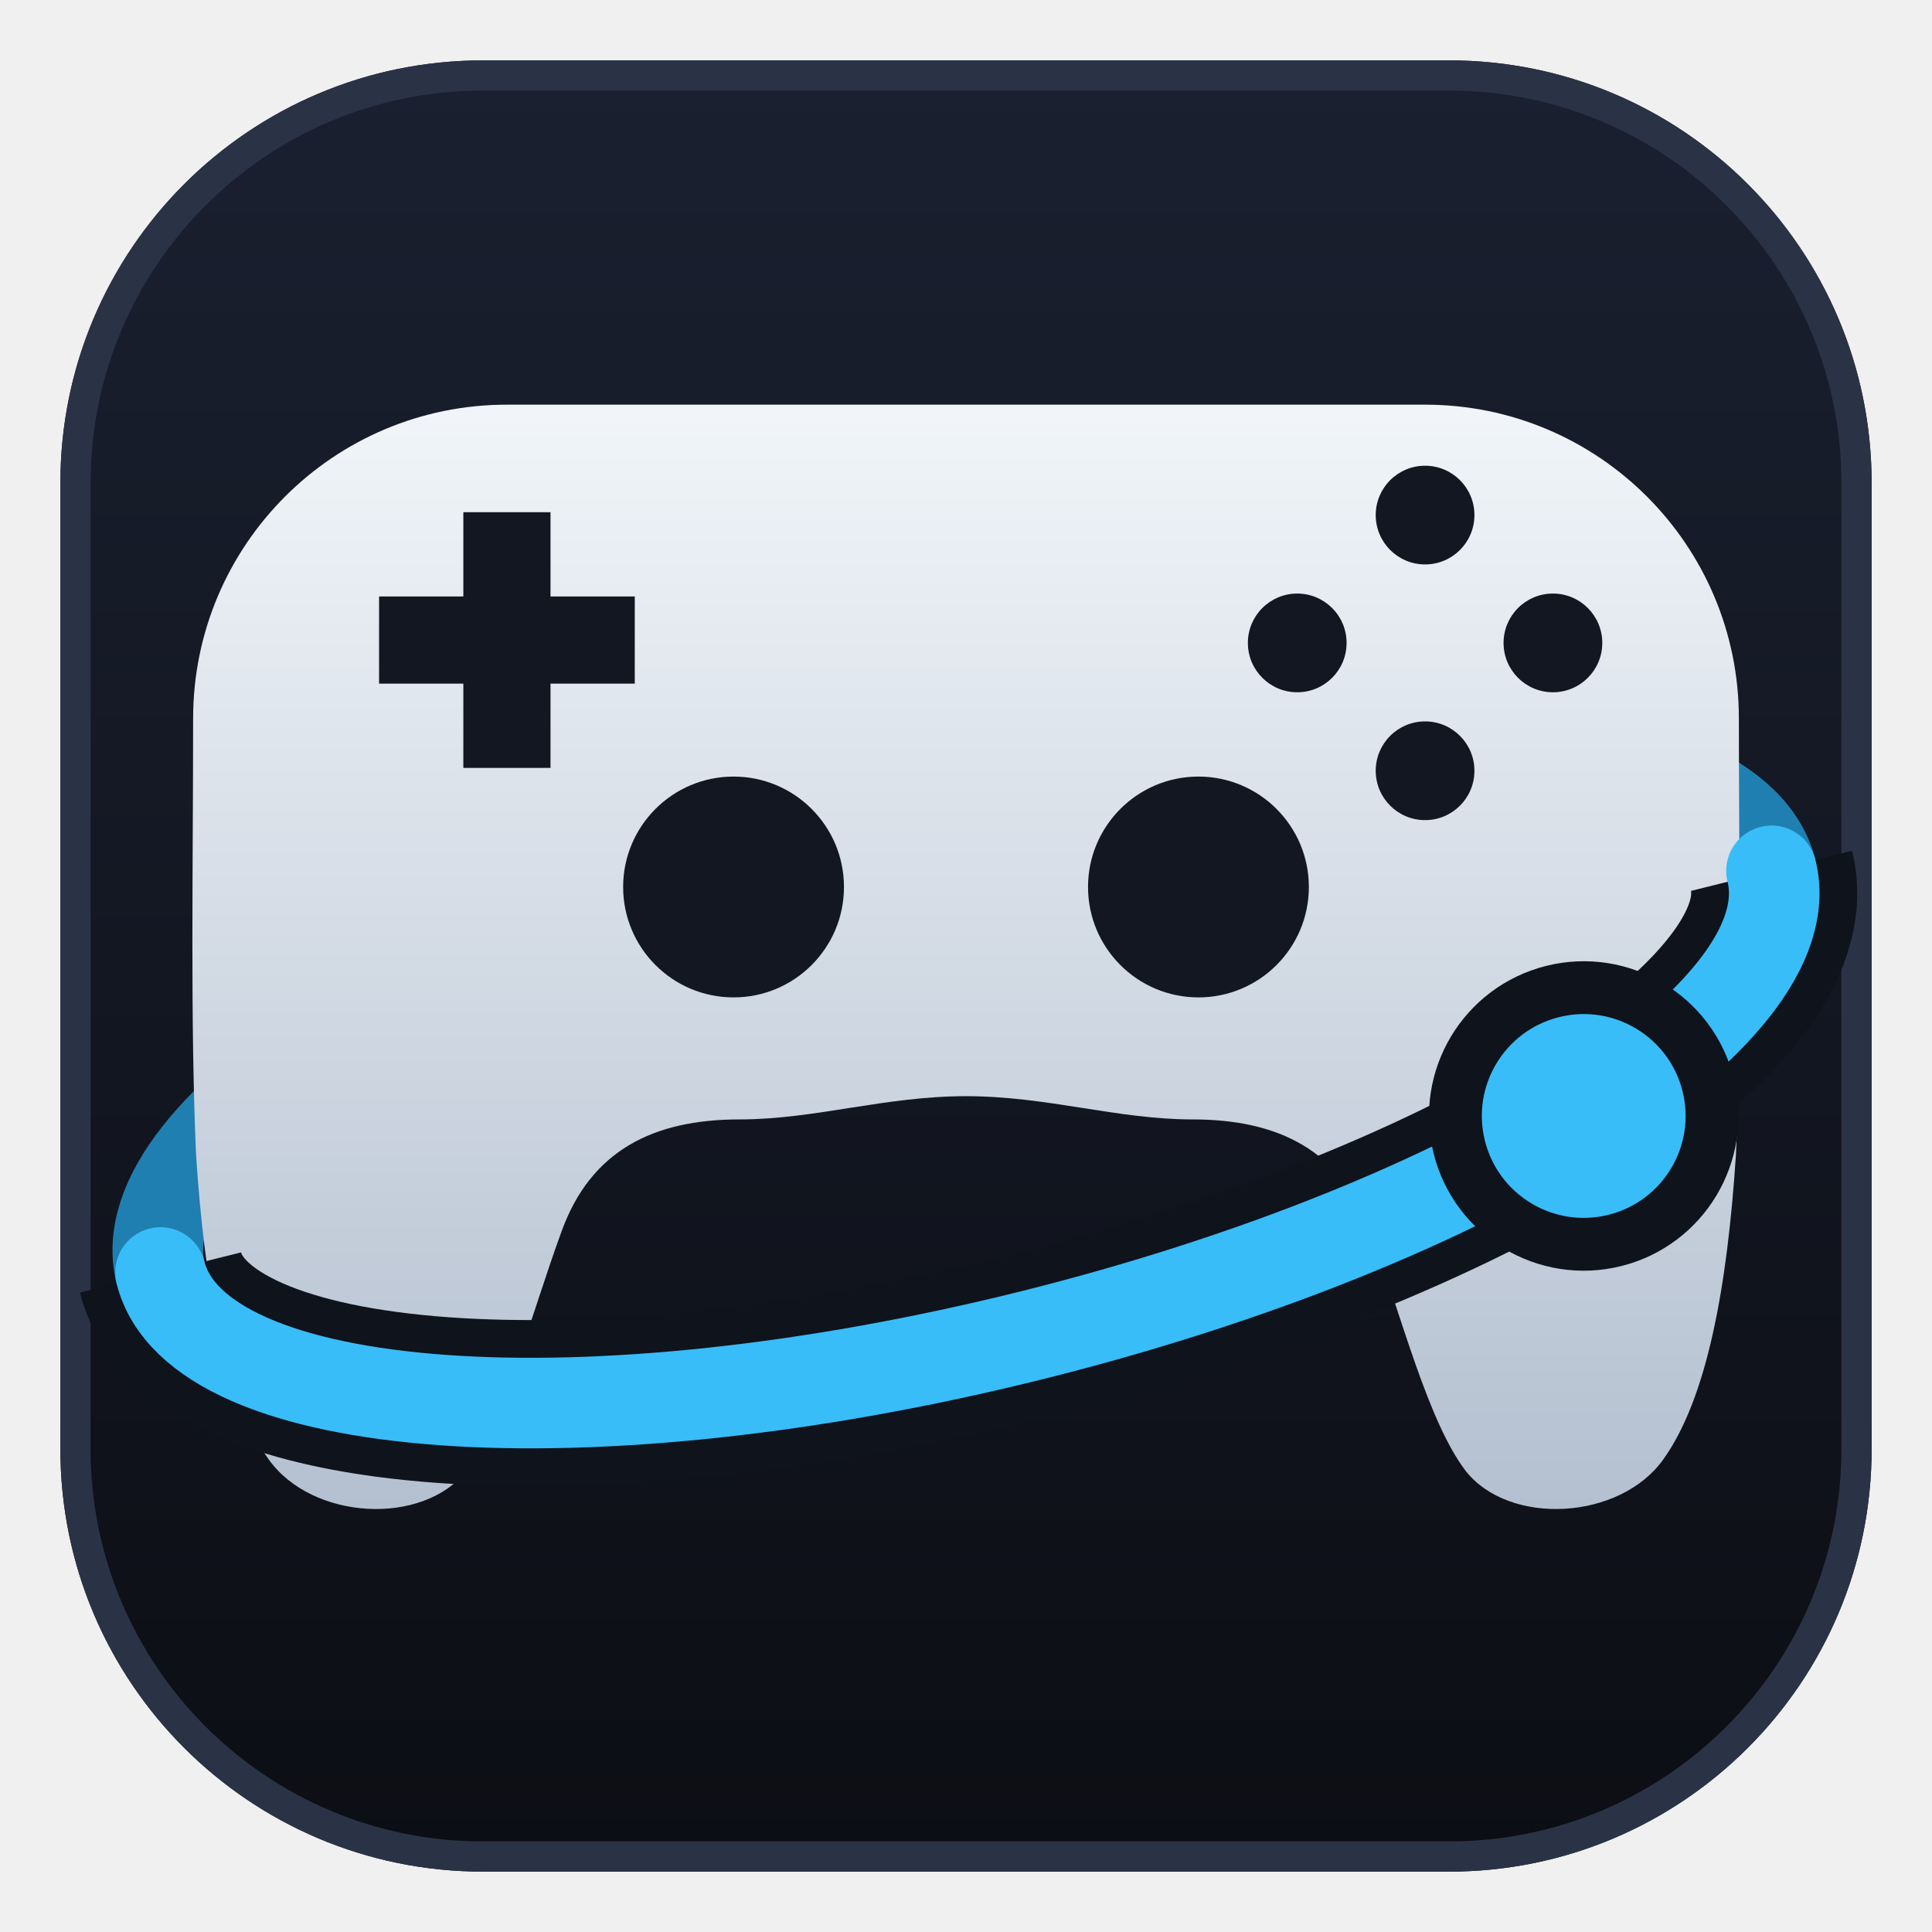
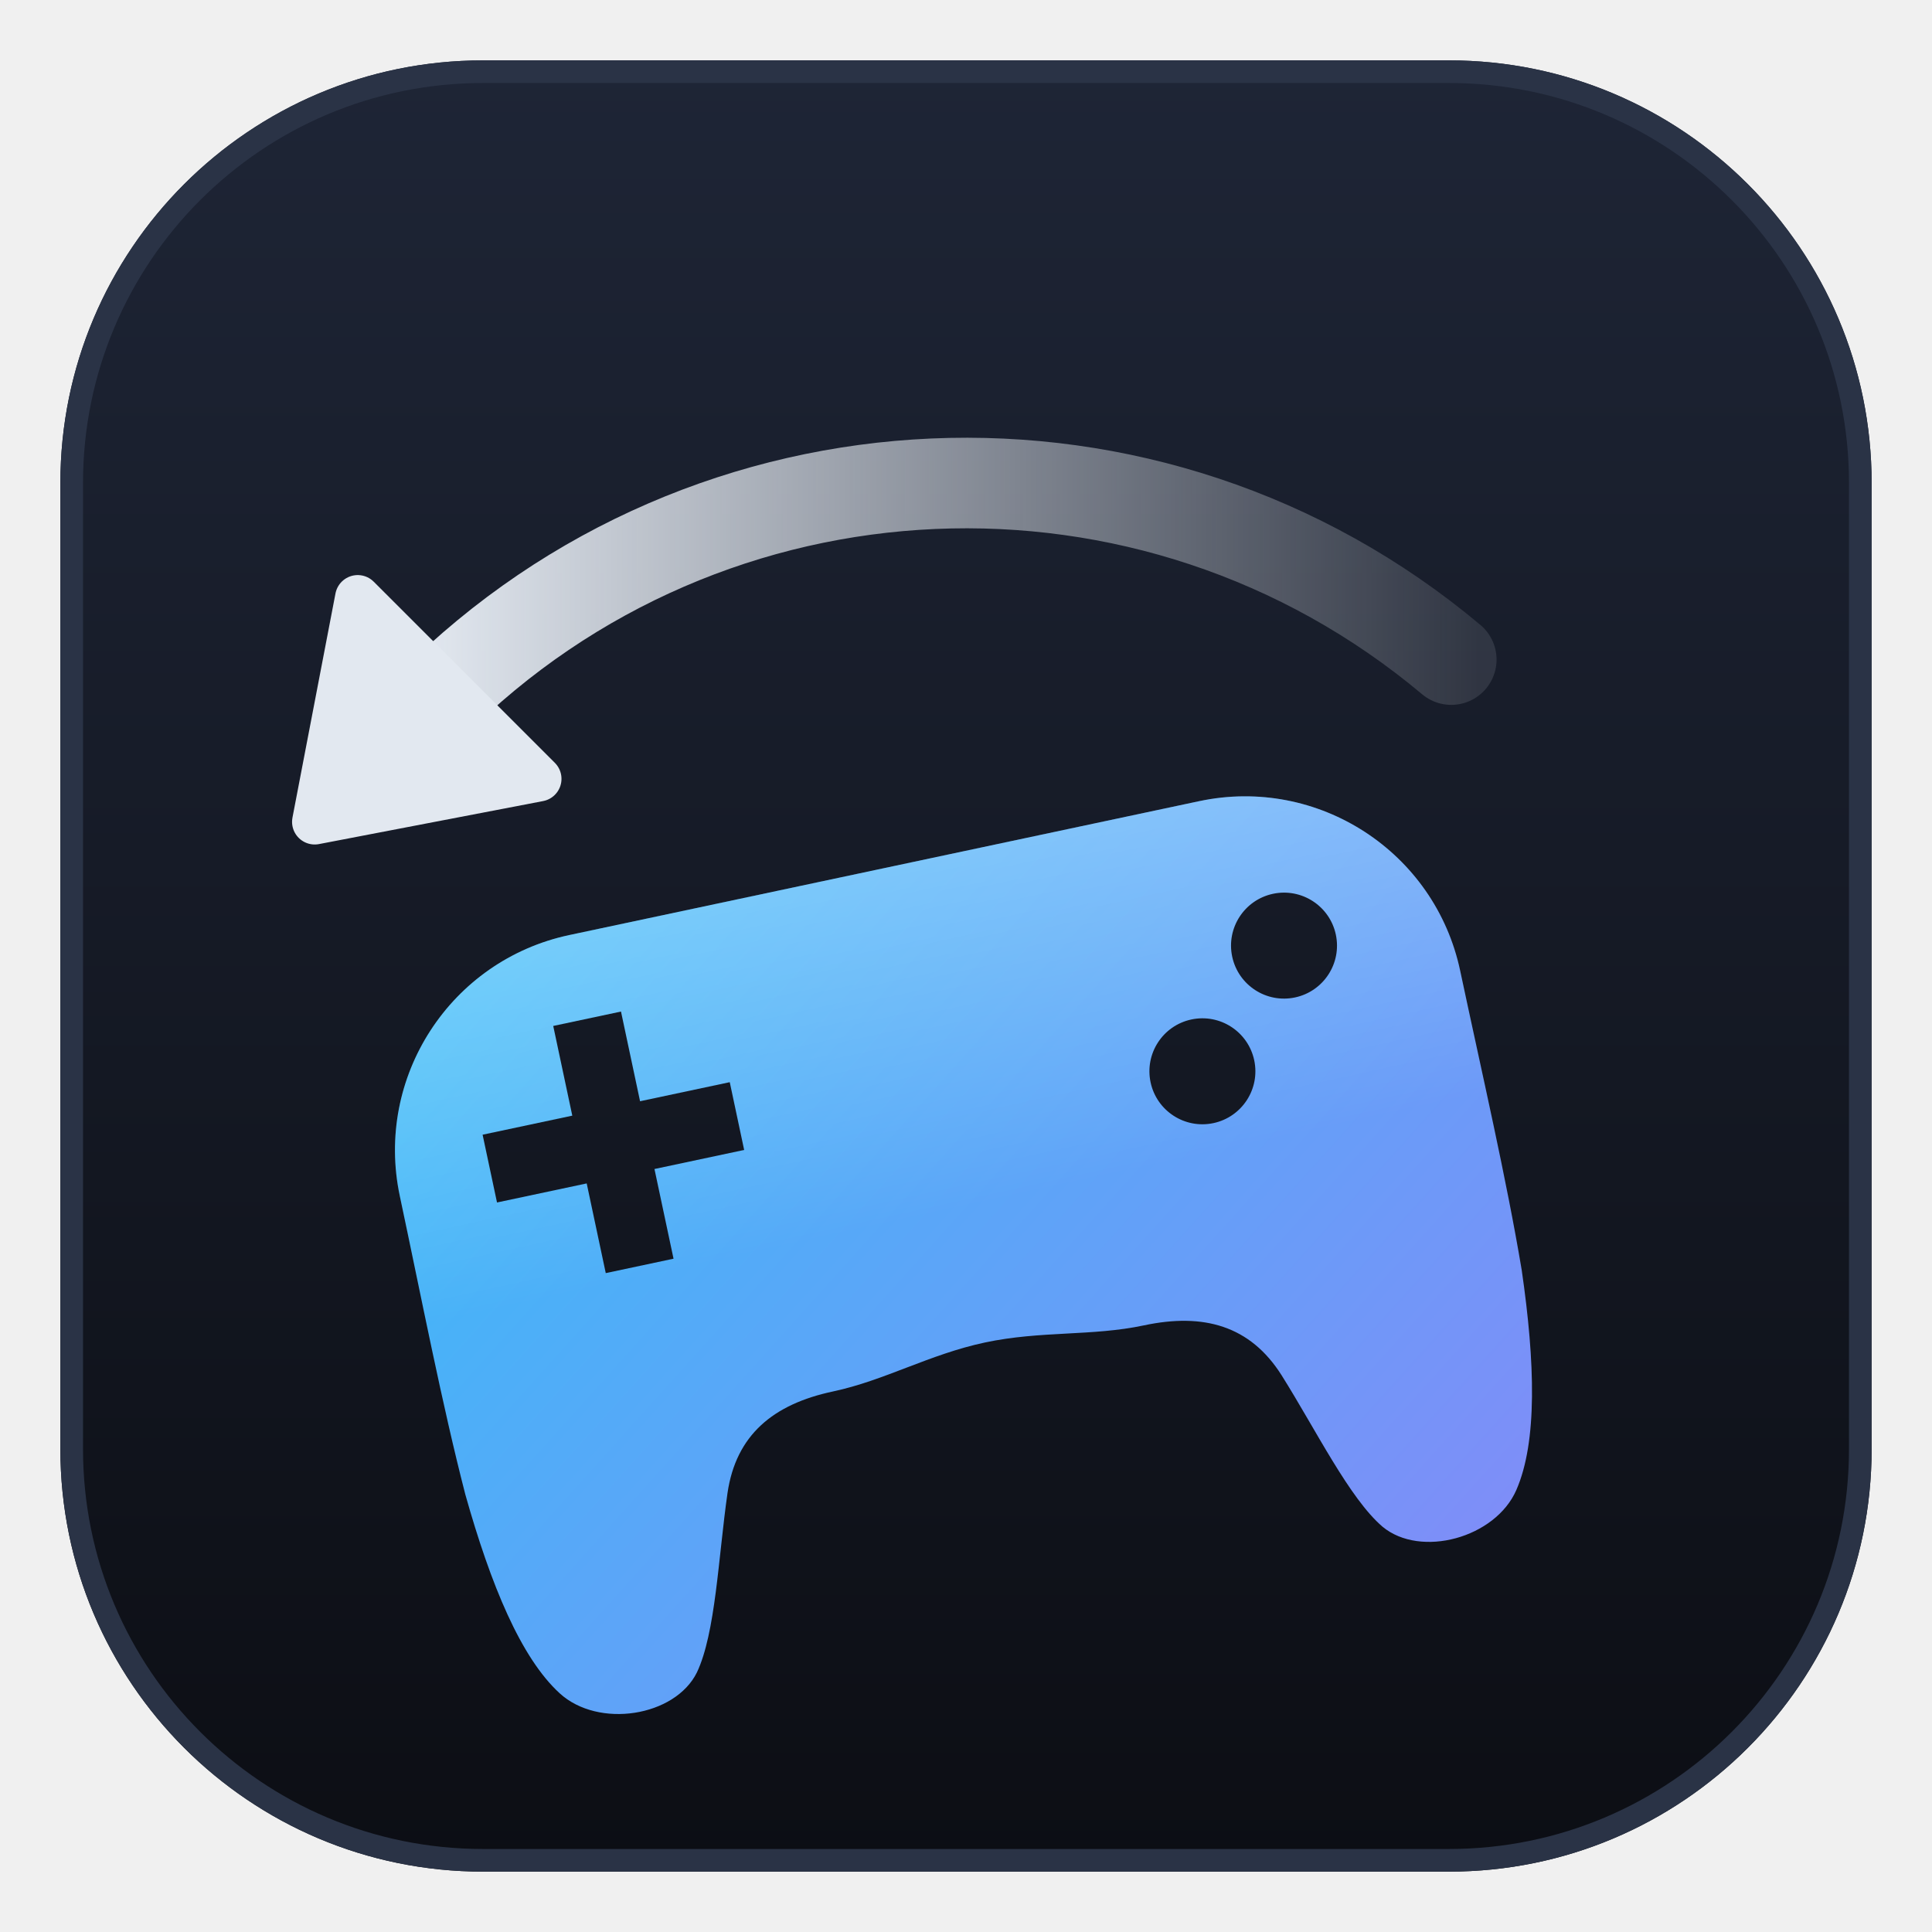
<svg xmlns="http://www.w3.org/2000/svg" viewBox="0 0 256 256" width="256" height="256">
  <defs>
    <linearGradient id="bg" x1="0" y1="0" x2="0" y2="1">
-       <stop offset="0" stop-color="#1A2030" />
+       <stop offset="0" stop-color="#1E2536" />
      <stop offset="1" stop-color="#0C0E14" />
    </linearGradient>
-     <linearGradient id="pad" x1="0" y1="0" x2="0" y2="1">
-       <stop offset="0" stop-color="#F1F5F9" />
-       <stop offset="1" stop-color="#B4C0D0" />
+     <linearGradient id="pad" x1="0" y1="0" x2="1" y2="1">
+       <stop offset="0" stop-color="#38BDF8" />
+       <stop offset="1" stop-color="#818CF8" />
    </linearGradient>
+     <linearGradient id="sheen" x1="0" y1="0" x2="0" y2="1">
+       <stop offset="0" stop-color="#FFFFFF" stop-opacity="0.28" />
+       <stop offset="0.45" stop-color="#FFFFFF" stop-opacity="0" />
+     </linearGradient>
+     <linearGradient id="trail" gradientUnits="userSpaceOnUse" x1="196" y1="0" x2="56" y2="0">
+       <stop offset="0" stop-color="#E2E8F0" stop-opacity="0.12" />
+       <stop offset="1" stop-color="#E2E8F0" />
+     </linearGradient>
+     <mask id="cut" maskUnits="userSpaceOnUse" x="0" y="0" width="640" height="460">
+       <rect width="640" height="460" fill="#fff" />
+       <path d="M 145 82 h 34 v 45 h 45 v 34 h -45 v 45 h -34 v -45 h -45 v -34 h 45 Z" fill="#000" />
+       <circle cx="452" cy="170" r="26" fill="#000" />
+       <circle cx="504" cy="118" r="26" fill="#000" />
+     </mask>
  </defs>
  <rect x="8" y="8" width="240" height="240" rx="56" fill="url(#bg)" />
-   <rect x="10" y="10" width="236" height="236" rx="54" fill="none" stroke="#2A3346" stroke-width="4" />
-   <g transform="rotate(-14 128 142)" fill="none" stroke-linecap="round">
-     <path d="M 18 142 A 110 36 0 0 1 238 142" stroke="#1F7FB0" stroke-width="12" />
-   </g>
-   <path transform="translate(4.80 38.22) scale(0.385)" d="M 320 40 L 162 40 A 108 108 0 0 0 54 148 C 54 200 53 252 55 298 C 58 344 65 382 80 403 C 95 424 133 426 148 407 C 161 390 170 354 181 324 C 191 297 212 286 242 286 C 268 286 292 278 320 278 C 348 278 372 286 398 286 C 428 286 449 297 459 324 C 470 354 479 390 492 407 C 507 426 545 424 560 403 C 575 382 582 344 585 298 C 587 252 586 200 586 148 A 108 108 0 0 0 478 40 L 320 40 Z" fill="url(#pad)" />
-   <g fill="#131722">
-     <path d="M 61.395 67.87 h 11.55 v 11.165 h 11.165 v 11.55 h -11.165 v 11.165 h -11.55 v -11.165 h -11.165 v -11.55 h 11.165 Z" />
-     <circle cx="188.83" cy="68.25" r="6.54" />
-     <circle cx="171.89" cy="85.19" r="6.54" />
-     <circle cx="205.77" cy="85.19" r="6.54" />
-     <circle cx="188.83" cy="102.13" r="6.54" />
-     <circle cx="97.20" cy="117.53" r="14.63" />
-     <circle cx="158.80" cy="117.53" r="14.63" />
-   </g>
-   <g transform="rotate(-14 128 142)" fill="none" stroke-linecap="round">
-     <path d="M 238 142 A 110 36 0 0 1 18 142" stroke="#0F131C" stroke-width="22" stroke-linecap="butt" />
-     <path d="M 238 142 A 110 36 0 0 1 18 142" stroke="#38BDF8" stroke-width="12" />
-     <circle cx="206" cy="167.5" r="17" fill="#38BDF8" stroke="#0F131C" stroke-width="7" />
+   <rect x="9.5" y="9.5" width="237" height="237" rx="54.5" fill="none" stroke="#2A3346" stroke-width="3" />
+   <path d="M 192.3 87.4 A 100 100 0 0 0 57.3 93.3" fill="none" stroke="url(#trail)" stroke-width="12" stroke-linecap="round" />
+   <path d="M 41.7 108.9 L 47.4 79.2 L 71.4 103.2 Z" fill="#E2E8F0" stroke="#E2E8F0" stroke-width="6" stroke-linejoin="round" />
+   <g transform="translate(128 166) rotate(-12) scale(0.27) translate(-320 -233)" mask="url(#cut)">
+     <path d="M 320 40 L 162 40 A 108 108 0 0 0 54 148 C 54 200 53 252 55 298 C 58 344 65 382 80 403 C 95 424 133 426 148 407 C 161 390 170 354 181 324 C 191 297 212 286 242 286 C 268 286 292 278 320 278 C 348 278 372 286 398 286 C 428 286 449 297 459 324 C 470 354 479 390 492 407 C 507 426 545 424 560 403 C 575 382 582 344 585 298 C 587 252 586 200 586 148 A 108 108 0 0 0 478 40 L 320 40 Z" fill="url(#pad)" />
+     <path d="M 320 40 L 162 40 A 108 108 0 0 0 54 148 C 54 200 53 252 55 298 C 58 344 65 382 80 403 C 95 424 133 426 148 407 C 161 390 170 354 181 324 C 191 297 212 286 242 286 C 268 286 292 278 320 278 C 348 278 372 286 398 286 C 428 286 449 297 459 324 C 470 354 479 390 492 407 C 507 426 545 424 560 403 C 575 382 582 344 585 298 C 587 252 586 200 586 148 A 108 108 0 0 0 478 40 L 320 40 Z" fill="url(#sheen)" />
  </g>
</svg>
